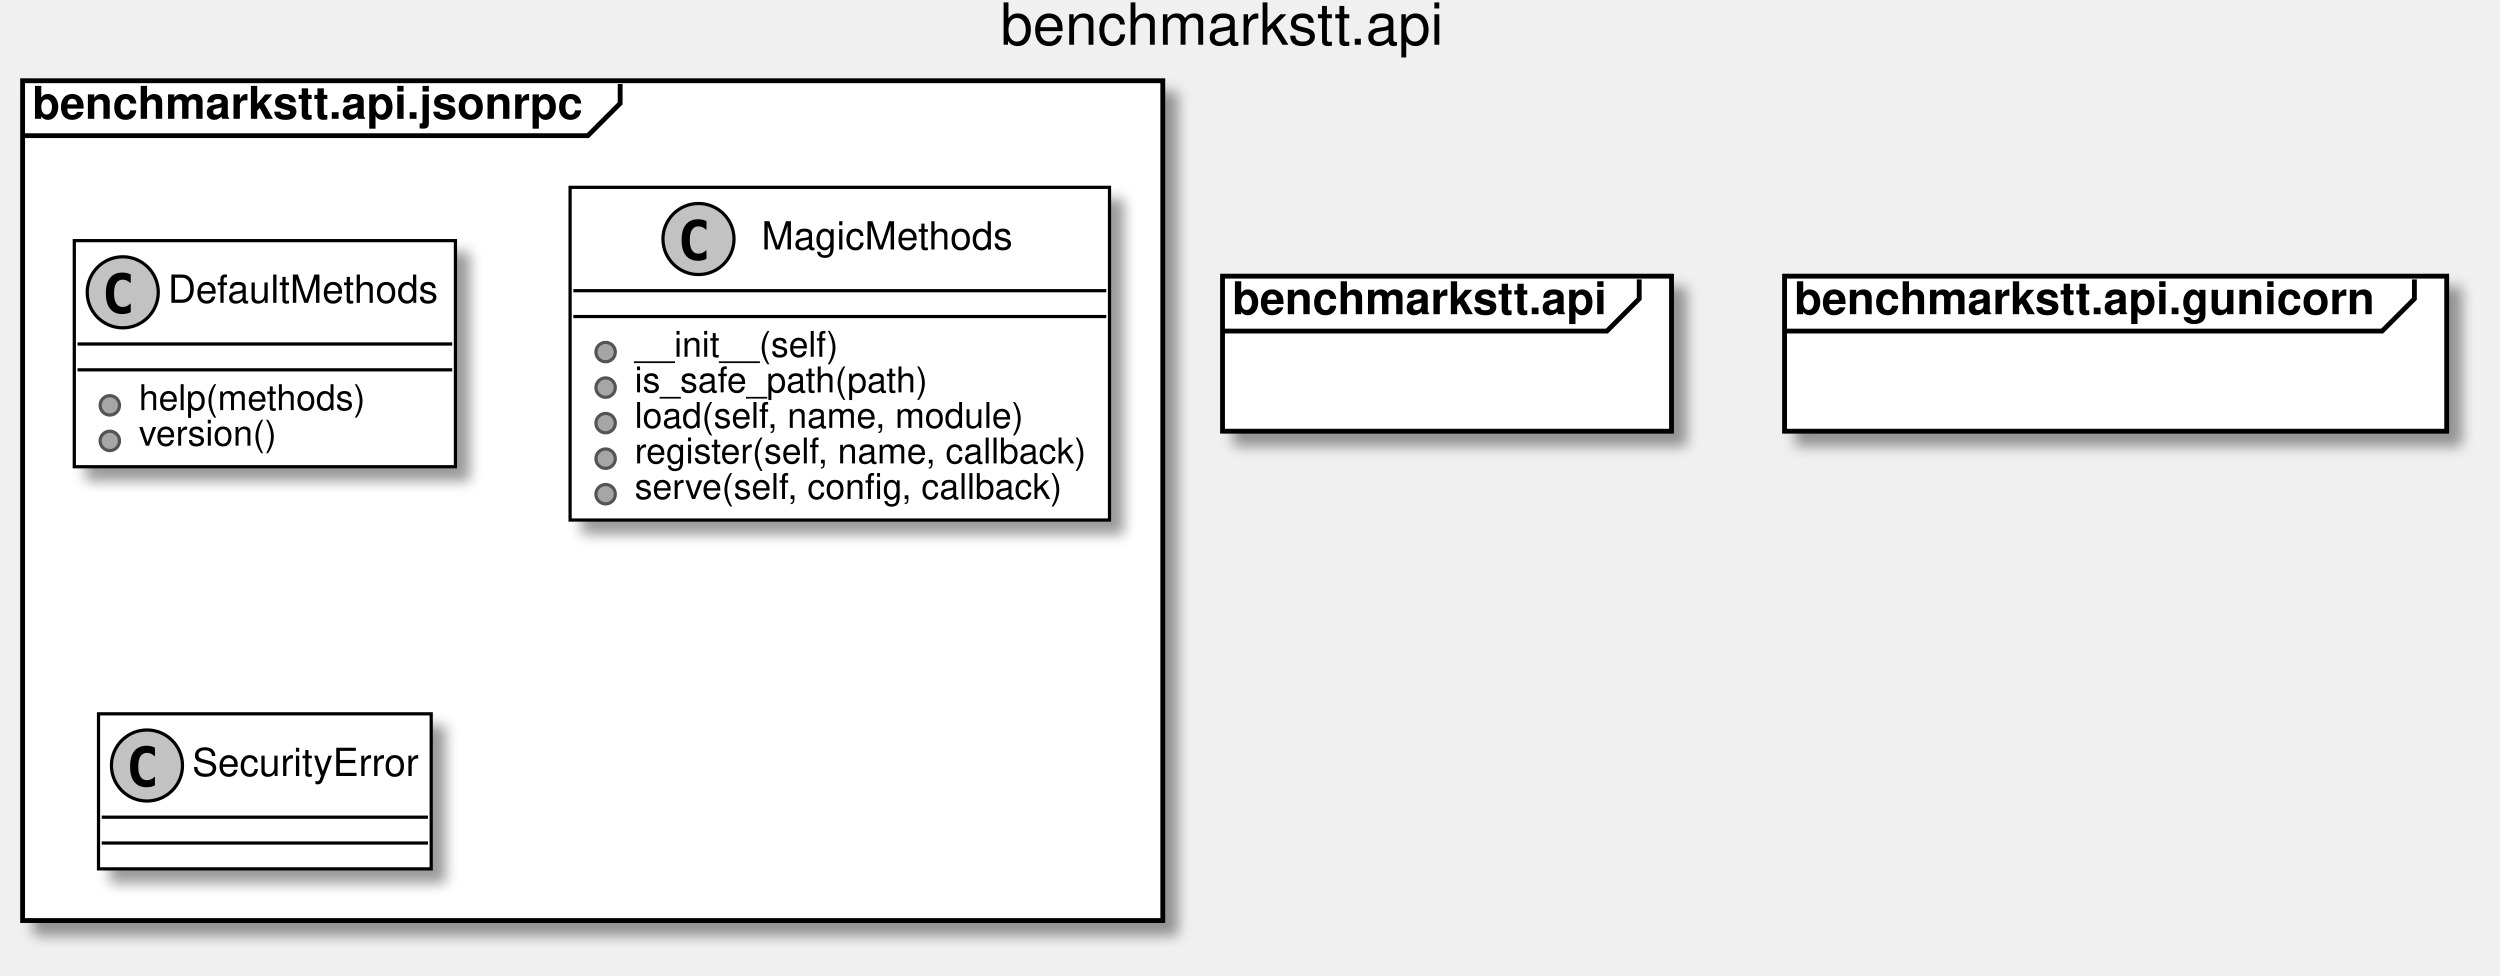
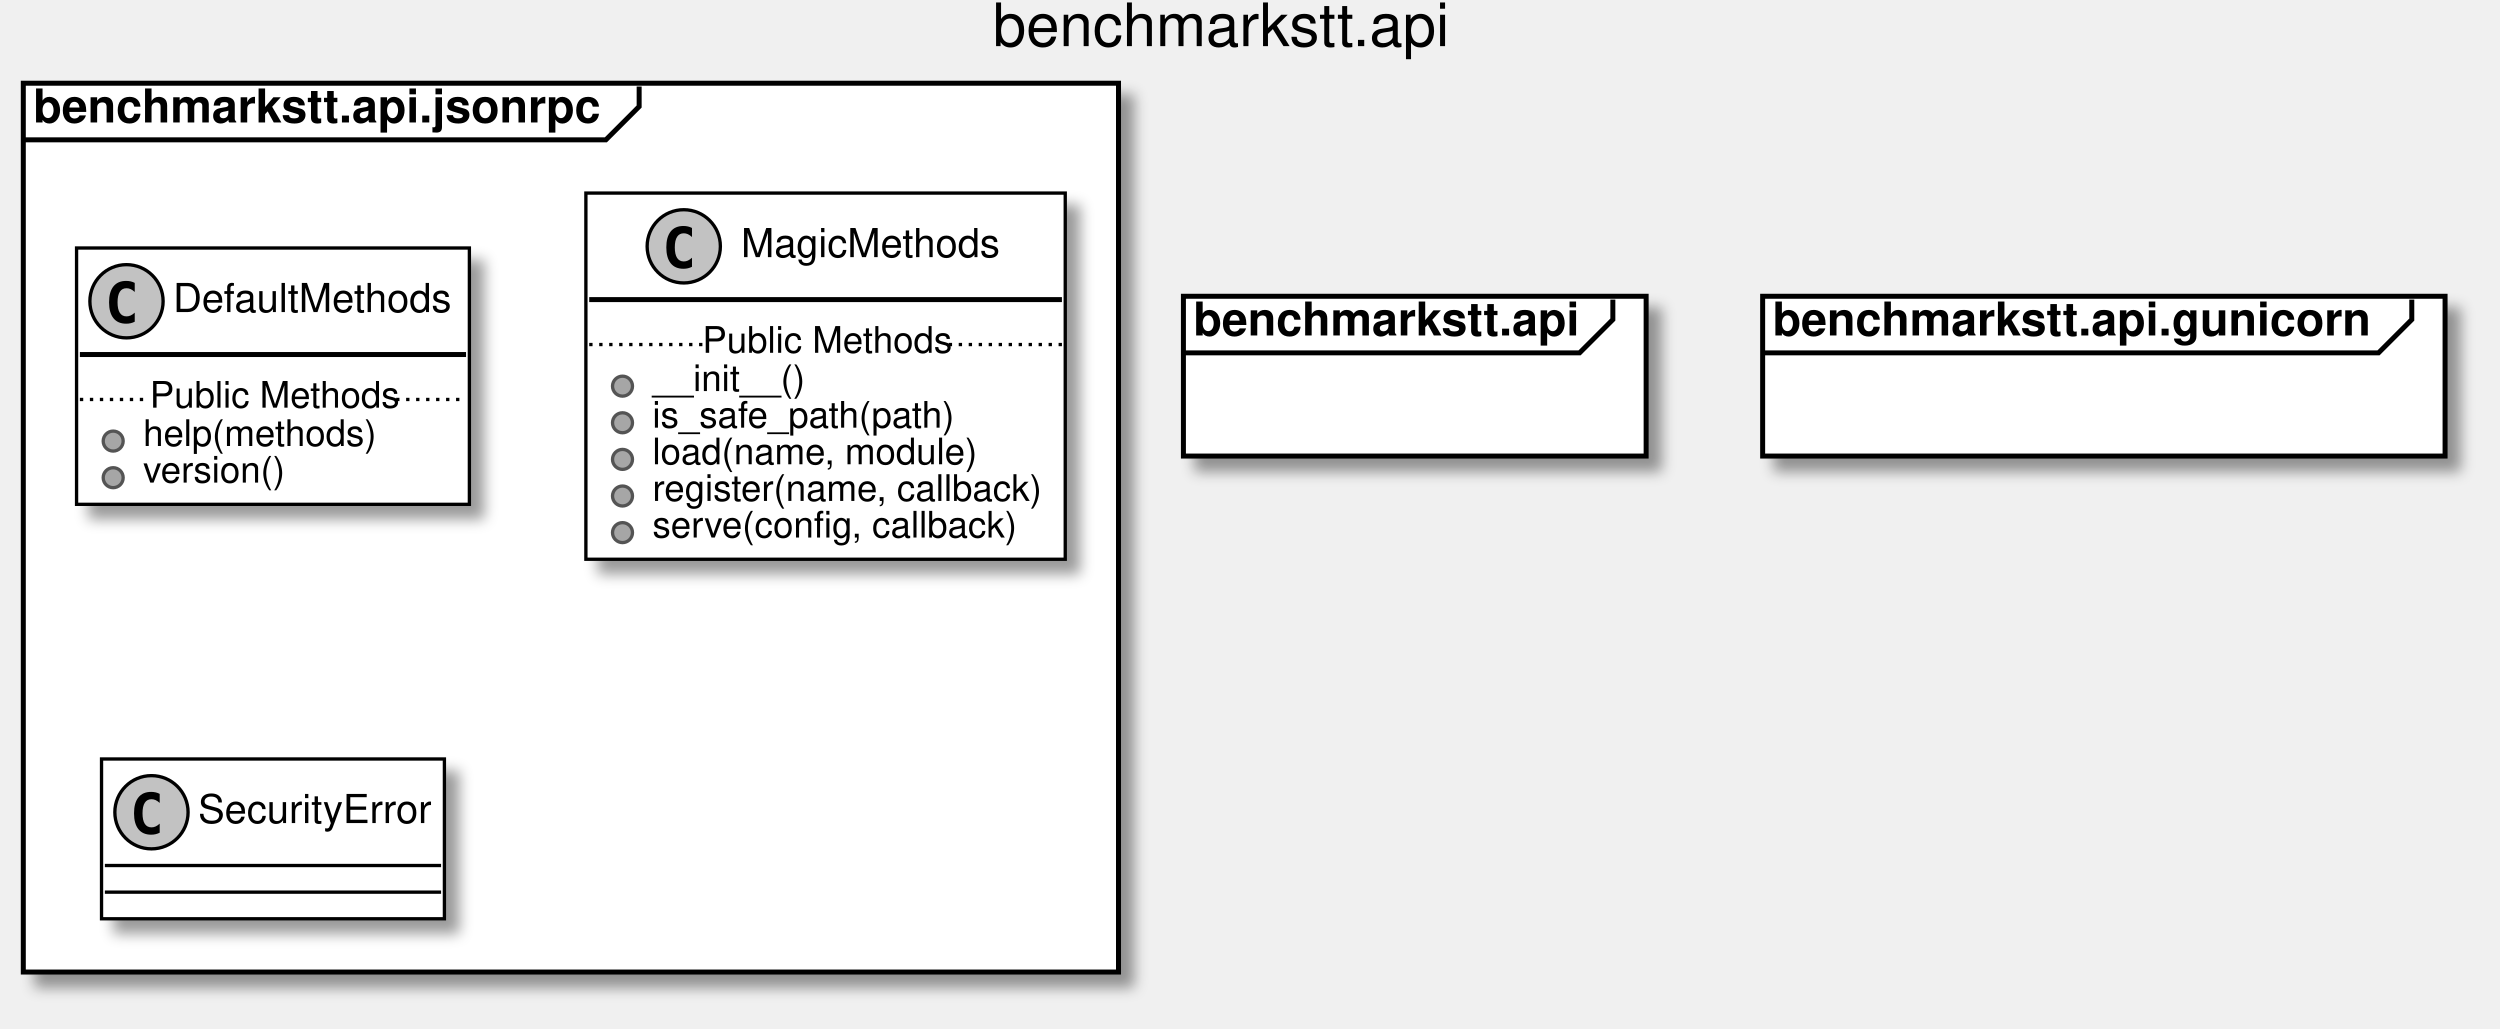
- <svg xmlns="http://www.w3.org/2000/svg" xmlns:xlink="http://www.w3.org/1999/xlink" contentScriptType="application/ecmascript" contentStyleType="text/css" height="302px" preserveAspectRatio="none" style="width:774px;height:302px;" version="1.1" viewBox="0 0 774 302" width="774px" zoomAndPan="magnify">
+ <svg xmlns="http://www.w3.org/2000/svg" xmlns:xlink="http://www.w3.org/1999/xlink" contentScriptType="application/ecmascript" contentStyleType="text/css" height="309px" preserveAspectRatio="none" style="width:751px;height:309px;" version="1.1" viewBox="0 0 751 309" width="751px" zoomAndPan="magnify">
  <defs>
-     <filter height="300%" id="f16ox4vb483jeg" width="300%" x="-1" y="-1">
+     <filter height="300%" id="fqc8asi73db9s" width="300%" x="-1" y="-1">
      <feGaussianBlur result="blurOut" stdDeviation="2.0" />
      <feColorMatrix in="blurOut" result="blurOut2" type="matrix" values="0 0 0 0 0 0 0 0 0 0 0 0 0 0 0 0 0 0 .4 0" />
      <feOffset dx="4.0" dy="4.0" in="blurOut2" result="blurOut3" />
      <feBlend in="SourceGraphic" in2="blurOut3" mode="normal" />
    </filter>
  </defs>
  <g>
-     <text fill="#000000" font-family="Helvetica" font-size="18" lengthAdjust="spacingAndGlyphs" textLength="137" x="309.75" y="13.86">benchmarkstt.api</text>
-     <rect fill="#FFFFFF" filter="url(#f16ox4vb483jeg)" height="260" style="stroke: #000000; stroke-width: 1.5;" width="353" x="7" y="25" />
+     <text fill="#000000" font-family="Helvetica" font-size="18" lengthAdjust="spacingAndGlyphs" textLength="137" x="298.25" y="13.86">benchmarkstt.api</text>
+     <rect fill="#FFFFFF" filter="url(#fqc8asi73db9s)" height="267" style="stroke: #000000; stroke-width: 1.5;" width="329" x="7" y="25" />
    <path d="M192,26 L192,32 L182,42 L7,42 " fill="none" style="stroke: #000000; stroke-width: 1.5;" />
    <text fill="#000000" font-family="Helvetica" font-size="14" font-weight="bold" lengthAdjust="spacingAndGlyphs" textLength="175" x="10" y="36.78">benchmarkstt.api.jsonrpc</text>
-     <rect fill="#FFFFFF" filter="url(#f16ox4vb483jeg)" height="48" style="stroke: #000000; stroke-width: 1.5;" width="139" x="378.5" y="85.5" />
-     <path d="M507.5,86.5 L507.5,92.5 L497.5,102.5 L378.5,102.5 " fill="none" style="stroke: #000000; stroke-width: 1.5;" />
-     <text fill="#000000" font-family="Helvetica" font-size="14" font-weight="bold" lengthAdjust="spacingAndGlyphs" textLength="119" x="381.5" y="97.28">benchmarkstt.api</text>
+     <rect fill="#FFFFFF" filter="url(#fqc8asi73db9s)" height="48" style="stroke: #000000; stroke-width: 1.5;" width="139" x="355.5" y="89" />
+     <path d="M484.5,90 L484.5,96 L474.5,106 L355.5,106 " fill="none" style="stroke: #000000; stroke-width: 1.5;" />
+     <text fill="#000000" font-family="Helvetica" font-size="14" font-weight="bold" lengthAdjust="spacingAndGlyphs" textLength="119" x="358.5" y="100.78">benchmarkstt.api</text>
    <a href="https://benchmarkstt.readthedocs.io/en/latest/modules/benchmarkstt.api.jsonrpc.html#benchmarkstt.api.jsonrpc.DefaultMethods" target="_top" title="https://benchmarkstt.readthedocs.io/en/latest/modules/benchmarkstt.api.jsonrpc.html#benchmarkstt.api.jsonrpc.DefaultMethods" xlink:actuate="onRequest" xlink:href="https://benchmarkstt.readthedocs.io/en/latest/modules/benchmarkstt.api.jsonrpc.html#benchmarkstt.api.jsonrpc.DefaultMethods" xlink:show="new" xlink:title="https://benchmarkstt.readthedocs.io/en/latest/modules/benchmarkstt.api.jsonrpc.html#benchmarkstt.api.jsonrpc.DefaultMethods" xlink:type="simple">
-       <rect fill="#FFFFFF" filter="url(#f16ox4vb483jeg)" height="70" id="benchmarkstt.api.jsonrpc.DefaultMethods" style="stroke: #000000; stroke-width: 1.0;" width="118" x="23" y="74.5" />
+       <rect fill="#FFFFFF" filter="url(#fqc8asi73db9s)" height="77" id="benchmarkstt.api.jsonrpc.DefaultMethods" style="stroke: #000000; stroke-width: 1.0;" width="118" x="23" y="74.5" />
      <ellipse cx="38" cy="90.5" fill="#C2C2C2" rx="11" ry="11" style="stroke: #000000; stroke-width: 1.0;" />
      <path d="M40.473,96.643 Q39.892,96.942 39.253,97.091 Q38.614,97.241 37.908,97.241 Q35.401,97.241 34.081,95.589 Q32.762,93.937 32.762,90.816 Q32.762,87.686 34.081,86.035 Q35.401,84.383 37.908,84.383 Q38.614,84.383 39.261,84.532 Q39.909,84.682 40.473,84.981 L40.473,87.703 Q39.842,87.122 39.249,86.852 Q38.655,86.582 38.024,86.582 Q36.68,86.582 35.995,87.649 Q35.31,88.716 35.31,90.816 Q35.31,92.908 35.995,93.974 Q36.68,95.041 38.024,95.041 Q38.655,95.041 39.249,94.771 Q39.842,94.501 40.473,93.92 Z " />
      <text fill="#000000" font-family="Helvetica" font-size="12" lengthAdjust="spacingAndGlyphs" textLength="86" x="52" y="93.74">DefaultMethods</text>
-       <line style="stroke: #000000; stroke-width: 1.0;" x1="24" x2="140" y1="106.5" y2="106.5" />
-       <line style="stroke: #000000; stroke-width: 1.0;" x1="24" x2="140" y1="114.5" y2="114.5" />
-       <ellipse cx="34" cy="125.5" fill="#A6A6A6" rx="3" ry="3" style="stroke: #545454; stroke-width: 1.0;" />
-       <text fill="#000000" font-family="Helvetica" font-size="11" lengthAdjust="spacingAndGlyphs" textLength="70" x="43" y="126.97">help(methods)</text>
-       <ellipse cx="34" cy="136.5" fill="#A6A6A6" rx="3" ry="3" style="stroke: #545454; stroke-width: 1.0;" />
-       <text fill="#000000" font-family="Helvetica" font-size="11" lengthAdjust="spacingAndGlyphs" textLength="44" x="43" y="137.97">version()</text>
+       <line style="stroke: #000000; stroke-width: 1.5;" x1="24" x2="140" y1="106.5" y2="106.5" />
+       <ellipse cx="34" cy="132.5" fill="#A6A6A6" rx="3" ry="3" style="stroke: #545454; stroke-width: 1.0;" />
+       <text fill="#000000" font-family="Helvetica" font-size="11" lengthAdjust="spacingAndGlyphs" textLength="70" x="43" y="133.97">help(methods)</text>
+       <ellipse cx="34" cy="143.5" fill="#A6A6A6" rx="3" ry="3" style="stroke: #545454; stroke-width: 1.0;" />
+       <text fill="#000000" font-family="Helvetica" font-size="11" lengthAdjust="spacingAndGlyphs" textLength="44" x="43" y="144.97">version()</text>
+       <line style="stroke: #000000; stroke-width: 1.0; stroke-dasharray: 1.0,2.0;" x1="24" x2="45" y1="120" y2="120" />
+       <text fill="#000000" font-family="Helvetica" font-size="11" lengthAdjust="spacingAndGlyphs" textLength="74" x="45" y="122.47">Public Methods</text>
+       <line style="stroke: #000000; stroke-width: 1.0; stroke-dasharray: 1.0,2.0;" x1="119" x2="140" y1="120" y2="120" />
    </a>
    <a href="https://benchmarkstt.readthedocs.io/en/latest/modules/benchmarkstt.api.jsonrpc.html#benchmarkstt.api.jsonrpc.MagicMethods" target="_top" title="https://benchmarkstt.readthedocs.io/en/latest/modules/benchmarkstt.api.jsonrpc.html#benchmarkstt.api.jsonrpc.MagicMethods" xlink:actuate="onRequest" xlink:href="https://benchmarkstt.readthedocs.io/en/latest/modules/benchmarkstt.api.jsonrpc.html#benchmarkstt.api.jsonrpc.MagicMethods" xlink:show="new" xlink:title="https://benchmarkstt.readthedocs.io/en/latest/modules/benchmarkstt.api.jsonrpc.html#benchmarkstt.api.jsonrpc.MagicMethods" xlink:type="simple">
-       <rect fill="#FFFFFF" filter="url(#f16ox4vb483jeg)" height="103" id="benchmarkstt.api.jsonrpc.MagicMethods" style="stroke: #000000; stroke-width: 1.0;" width="167" x="176.5" y="58" />
-       <ellipse cx="216.25" cy="74" fill="#C2C2C2" rx="11" ry="11" style="stroke: #000000; stroke-width: 1.0;" />
-       <path d="M218.723,80.143 Q218.142,80.442 217.503,80.591 Q216.864,80.741 216.158,80.741 Q213.651,80.741 212.332,79.089 Q211.012,77.437 211.012,74.316 Q211.012,71.186 212.332,69.535 Q213.651,67.883 216.158,67.883 Q216.864,67.883 217.511,68.032 Q218.159,68.182 218.723,68.481 L218.723,71.203 Q218.092,70.622 217.499,70.352 Q216.905,70.082 216.274,70.082 Q214.93,70.082 214.245,71.149 Q213.56,72.216 213.56,74.316 Q213.56,76.408 214.245,77.474 Q214.93,78.541 216.274,78.541 Q216.905,78.541 217.499,78.271 Q218.092,78.001 218.723,77.42 Z " />
-       <text fill="#000000" font-family="Helvetica" font-size="12" lengthAdjust="spacingAndGlyphs" textLength="80" x="235.75" y="77.24">MagicMethods</text>
-       <line style="stroke: #000000; stroke-width: 1.0;" x1="177.5" x2="342.5" y1="90" y2="90" />
-       <line style="stroke: #000000; stroke-width: 1.0;" x1="177.5" x2="342.5" y1="98" y2="98" />
-       <ellipse cx="187.5" cy="109" fill="#A6A6A6" rx="3" ry="3" style="stroke: #545454; stroke-width: 1.0;" />
-       <text fill="#000000" font-family="Helvetica" font-size="11" lengthAdjust="spacingAndGlyphs" textLength="62" x="196.5" y="110.47">__init__(self)</text>
-       <ellipse cx="187.5" cy="120" fill="#A6A6A6" rx="3" ry="3" style="stroke: #545454; stroke-width: 1.0;" />
-       <text fill="#000000" font-family="Helvetica" font-size="11" lengthAdjust="spacingAndGlyphs" textLength="91" x="196.5" y="121.47">is_safe_path(path)</text>
-       <ellipse cx="187.5" cy="131" fill="#A6A6A6" rx="3" ry="3" style="stroke: #545454; stroke-width: 1.0;" />
-       <text fill="#000000" font-family="Helvetica" font-size="11" lengthAdjust="spacingAndGlyphs" textLength="119" x="196.5" y="132.47">load(self, name, module)</text>
-       <ellipse cx="187.5" cy="142" fill="#A6A6A6" rx="3" ry="3" style="stroke: #545454; stroke-width: 1.0;" />
-       <text fill="#000000" font-family="Helvetica" font-size="11" lengthAdjust="spacingAndGlyphs" textLength="141" x="196.5" y="143.47">register(self, name, callback)</text>
-       <ellipse cx="187.5" cy="153" fill="#A6A6A6" rx="3" ry="3" style="stroke: #545454; stroke-width: 1.0;" />
-       <text fill="#000000" font-family="Helvetica" font-size="11" lengthAdjust="spacingAndGlyphs" textLength="134" x="196.5" y="154.47">serve(self, config, callback)</text>
+       <rect fill="#FFFFFF" filter="url(#fqc8asi73db9s)" height="110" id="benchmarkstt.api.jsonrpc.MagicMethods" style="stroke: #000000; stroke-width: 1.0;" width="144" x="176" y="58" />
+       <ellipse cx="205.4" cy="74" fill="#C2C2C2" rx="11" ry="11" style="stroke: #000000; stroke-width: 1.0;" />
+       <path d="M207.873,80.143 Q207.292,80.442 206.653,80.591 Q206.014,80.741 205.308,80.741 Q202.801,80.741 201.482,79.089 Q200.162,77.437 200.162,74.316 Q200.162,71.186 201.482,69.535 Q202.801,67.883 205.308,67.883 Q206.014,67.883 206.661,68.032 Q207.309,68.182 207.873,68.481 L207.873,71.203 Q207.242,70.622 206.649,70.352 Q206.055,70.082 205.424,70.082 Q204.08,70.082 203.395,71.149 Q202.71,72.216 202.71,74.316 Q202.71,76.408 203.395,77.474 Q204.08,78.541 205.424,78.541 Q206.055,78.541 206.649,78.271 Q207.242,78.001 207.873,77.42 Z " />
+       <text fill="#000000" font-family="Helvetica" font-size="12" lengthAdjust="spacingAndGlyphs" textLength="80" x="222.6" y="77.24">MagicMethods</text>
+       <line style="stroke: #000000; stroke-width: 1.5;" x1="177" x2="319" y1="90" y2="90" />
+       <ellipse cx="187" cy="116" fill="#A6A6A6" rx="3" ry="3" style="stroke: #545454; stroke-width: 1.0;" />
+       <text fill="#000000" font-family="Helvetica" font-size="11" lengthAdjust="spacingAndGlyphs" textLength="45" x="196" y="117.47">__init__()</text>
+       <ellipse cx="187" cy="127" fill="#A6A6A6" rx="3" ry="3" style="stroke: #545454; stroke-width: 1.0;" />
+       <text fill="#000000" font-family="Helvetica" font-size="11" lengthAdjust="spacingAndGlyphs" textLength="91" x="196" y="128.47">is_safe_path(path)</text>
+       <ellipse cx="187" cy="138" fill="#A6A6A6" rx="3" ry="3" style="stroke: #545454; stroke-width: 1.0;" />
+       <text fill="#000000" font-family="Helvetica" font-size="11" lengthAdjust="spacingAndGlyphs" textLength="96" x="196" y="139.47">load(name, module)</text>
+       <ellipse cx="187" cy="149" fill="#A6A6A6" rx="3" ry="3" style="stroke: #545454; stroke-width: 1.0;" />
+       <text fill="#000000" font-family="Helvetica" font-size="11" lengthAdjust="spacingAndGlyphs" textLength="118" x="196" y="150.47">register(name, callback)</text>
+       <ellipse cx="187" cy="160" fill="#A6A6A6" rx="3" ry="3" style="stroke: #545454; stroke-width: 1.0;" />
+       <text fill="#000000" font-family="Helvetica" font-size="11" lengthAdjust="spacingAndGlyphs" textLength="111" x="196" y="161.47">serve(config, callback)</text>
+       <line style="stroke: #000000; stroke-width: 1.0; stroke-dasharray: 1.0,2.0;" x1="177" x2="211" y1="103.5" y2="103.5" />
+       <text fill="#000000" font-family="Helvetica" font-size="11" lengthAdjust="spacingAndGlyphs" textLength="74" x="211" y="105.97">Public Methods</text>
+       <line style="stroke: #000000; stroke-width: 1.0; stroke-dasharray: 1.0,2.0;" x1="285" x2="319" y1="103.5" y2="103.5" />
    </a>
    <a href="https://benchmarkstt.readthedocs.io/en/latest/modules/benchmarkstt.api.jsonrpc.html#benchmarkstt.api.jsonrpc.SecurityError" target="_top" title="https://benchmarkstt.readthedocs.io/en/latest/modules/benchmarkstt.api.jsonrpc.html#benchmarkstt.api.jsonrpc.SecurityError" xlink:actuate="onRequest" xlink:href="https://benchmarkstt.readthedocs.io/en/latest/modules/benchmarkstt.api.jsonrpc.html#benchmarkstt.api.jsonrpc.SecurityError" xlink:show="new" xlink:title="https://benchmarkstt.readthedocs.io/en/latest/modules/benchmarkstt.api.jsonrpc.html#benchmarkstt.api.jsonrpc.SecurityError" xlink:type="simple">
-       <rect fill="#FFFFFF" filter="url(#f16ox4vb483jeg)" height="48" id="benchmarkstt.api.jsonrpc.SecurityError" style="stroke: #000000; stroke-width: 1.0;" width="103" x="30.5" y="221" />
-       <ellipse cx="45.5" cy="237" fill="#C2C2C2" rx="11" ry="11" style="stroke: #000000; stroke-width: 1.0;" />
-       <path d="M47.973,243.143 Q47.392,243.442 46.753,243.591 Q46.114,243.741 45.408,243.741 Q42.901,243.741 41.581,242.089 Q40.262,240.437 40.262,237.316 Q40.262,234.186 41.581,232.535 Q42.901,230.883 45.408,230.883 Q46.114,230.883 46.761,231.032 Q47.409,231.182 47.973,231.481 L47.973,234.203 Q47.342,233.622 46.749,233.352 Q46.155,233.083 45.524,233.083 Q44.18,233.083 43.495,234.149 Q42.81,235.216 42.81,237.316 Q42.81,239.408 43.495,240.474 Q44.18,241.541 45.524,241.541 Q46.155,241.541 46.749,241.271 Q47.342,241.001 47.973,240.42 Z " />
-       <text fill="#000000" font-family="Helvetica" font-size="12" lengthAdjust="spacingAndGlyphs" textLength="71" x="59.5" y="240.24">SecurityError</text>
-       <line style="stroke: #000000; stroke-width: 1.0;" x1="31.5" x2="132.5" y1="253" y2="253" />
-       <line style="stroke: #000000; stroke-width: 1.0;" x1="31.5" x2="132.5" y1="261" y2="261" />
+       <rect fill="#FFFFFF" filter="url(#fqc8asi73db9s)" height="48" id="benchmarkstt.api.jsonrpc.SecurityError" style="stroke: #000000; stroke-width: 1.0;" width="103" x="30.5" y="228" />
+       <ellipse cx="45.5" cy="244" fill="#C2C2C2" rx="11" ry="11" style="stroke: #000000; stroke-width: 1.0;" />
+       <path d="M47.973,250.143 Q47.392,250.442 46.753,250.591 Q46.114,250.741 45.408,250.741 Q42.901,250.741 41.581,249.089 Q40.262,247.437 40.262,244.316 Q40.262,241.186 41.581,239.535 Q42.901,237.883 45.408,237.883 Q46.114,237.883 46.761,238.032 Q47.409,238.182 47.973,238.481 L47.973,241.203 Q47.342,240.622 46.749,240.352 Q46.155,240.083 45.524,240.083 Q44.18,240.083 43.495,241.149 Q42.81,242.216 42.81,244.316 Q42.81,246.408 43.495,247.474 Q44.18,248.541 45.524,248.541 Q46.155,248.541 46.749,248.271 Q47.342,248.001 47.973,247.42 Z " />
+       <text fill="#000000" font-family="Helvetica" font-size="12" lengthAdjust="spacingAndGlyphs" textLength="71" x="59.5" y="247.24">SecurityError</text>
+       <line style="stroke: #000000; stroke-width: 1.0;" x1="31.5" x2="132.5" y1="260" y2="260" />
+       <line style="stroke: #000000; stroke-width: 1.0;" x1="31.5" x2="132.5" y1="268" y2="268" />
    </a>
-     <rect fill="#FFFFFF" filter="url(#f16ox4vb483jeg)" height="48" style="stroke: #000000; stroke-width: 1.5;" width="205" x="552.5" y="85.5" />
-     <path d="M747.5,86.5 L747.5,92.5 L737.5,102.5 L552.5,102.5 " fill="none" style="stroke: #000000; stroke-width: 1.5;" />
-     <text fill="#000000" font-family="Helvetica" font-size="14" font-weight="bold" lengthAdjust="spacingAndGlyphs" textLength="185" x="555.5" y="97.28">benchmarkstt.api.gunicorn</text>
+     <rect fill="#FFFFFF" filter="url(#fqc8asi73db9s)" height="48" style="stroke: #000000; stroke-width: 1.5;" width="205" x="529.5" y="89" />
+     <path d="M724.5,90 L724.5,96 L714.5,106 L529.5,106 " fill="none" style="stroke: #000000; stroke-width: 1.5;" />
+     <text fill="#000000" font-family="Helvetica" font-size="14" font-weight="bold" lengthAdjust="spacingAndGlyphs" textLength="185" x="532.5" y="100.78">benchmarkstt.api.gunicorn</text>
  </g>
</svg>
